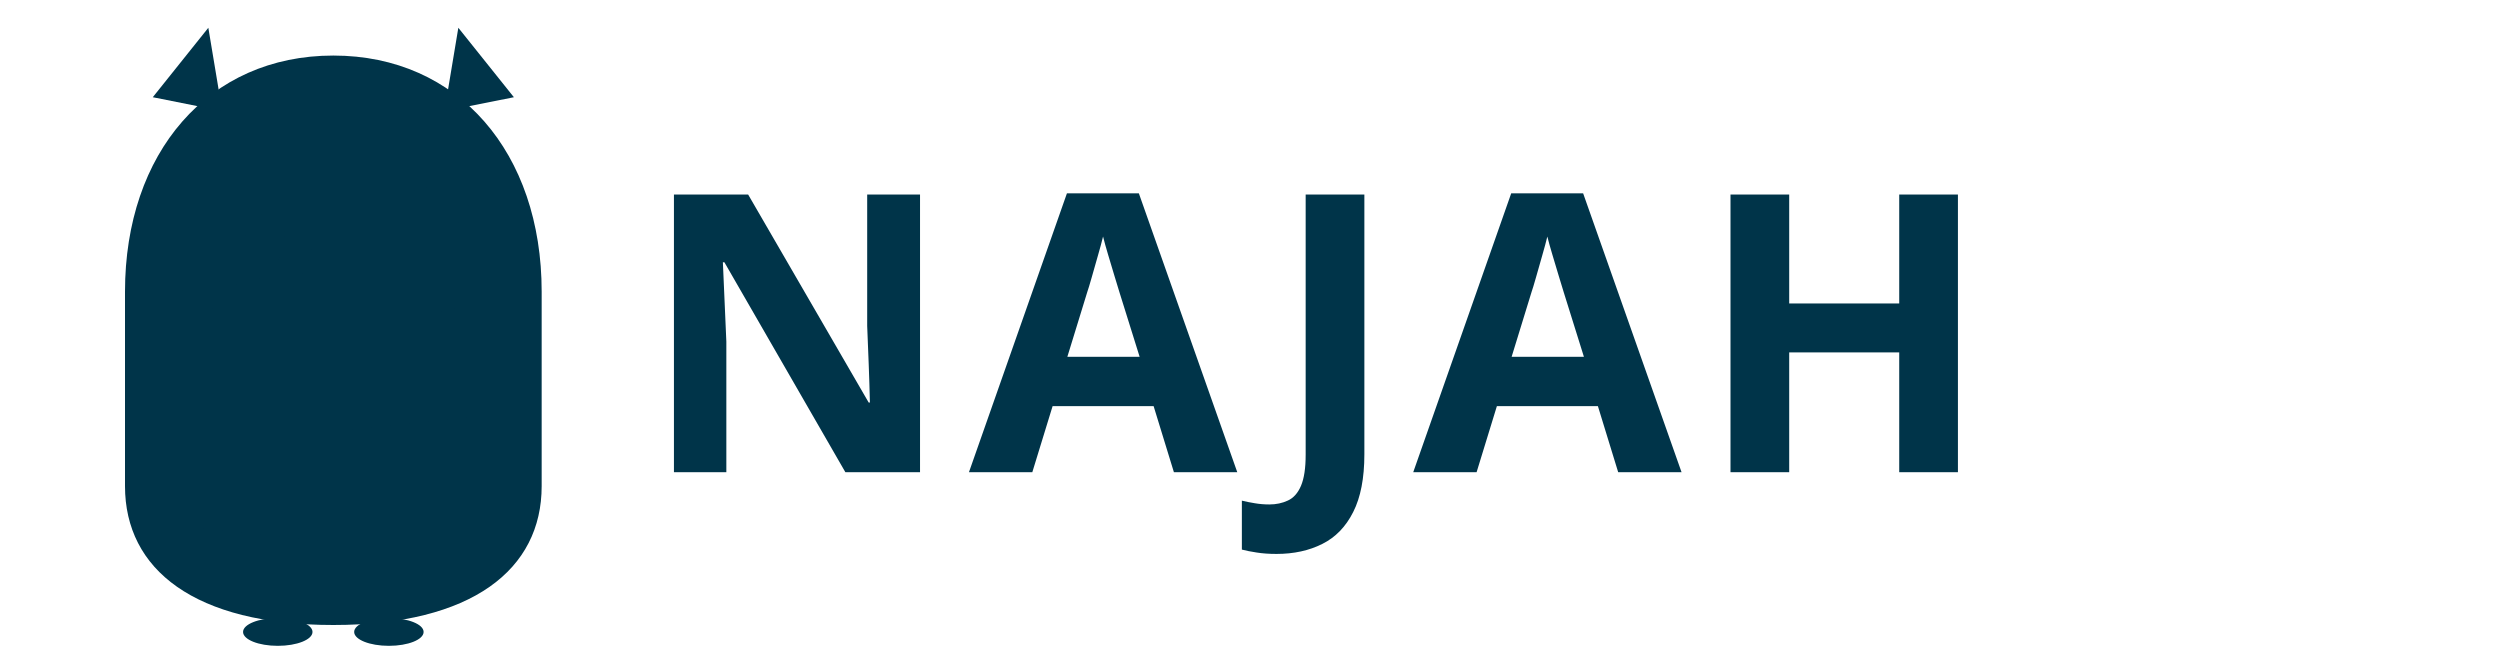
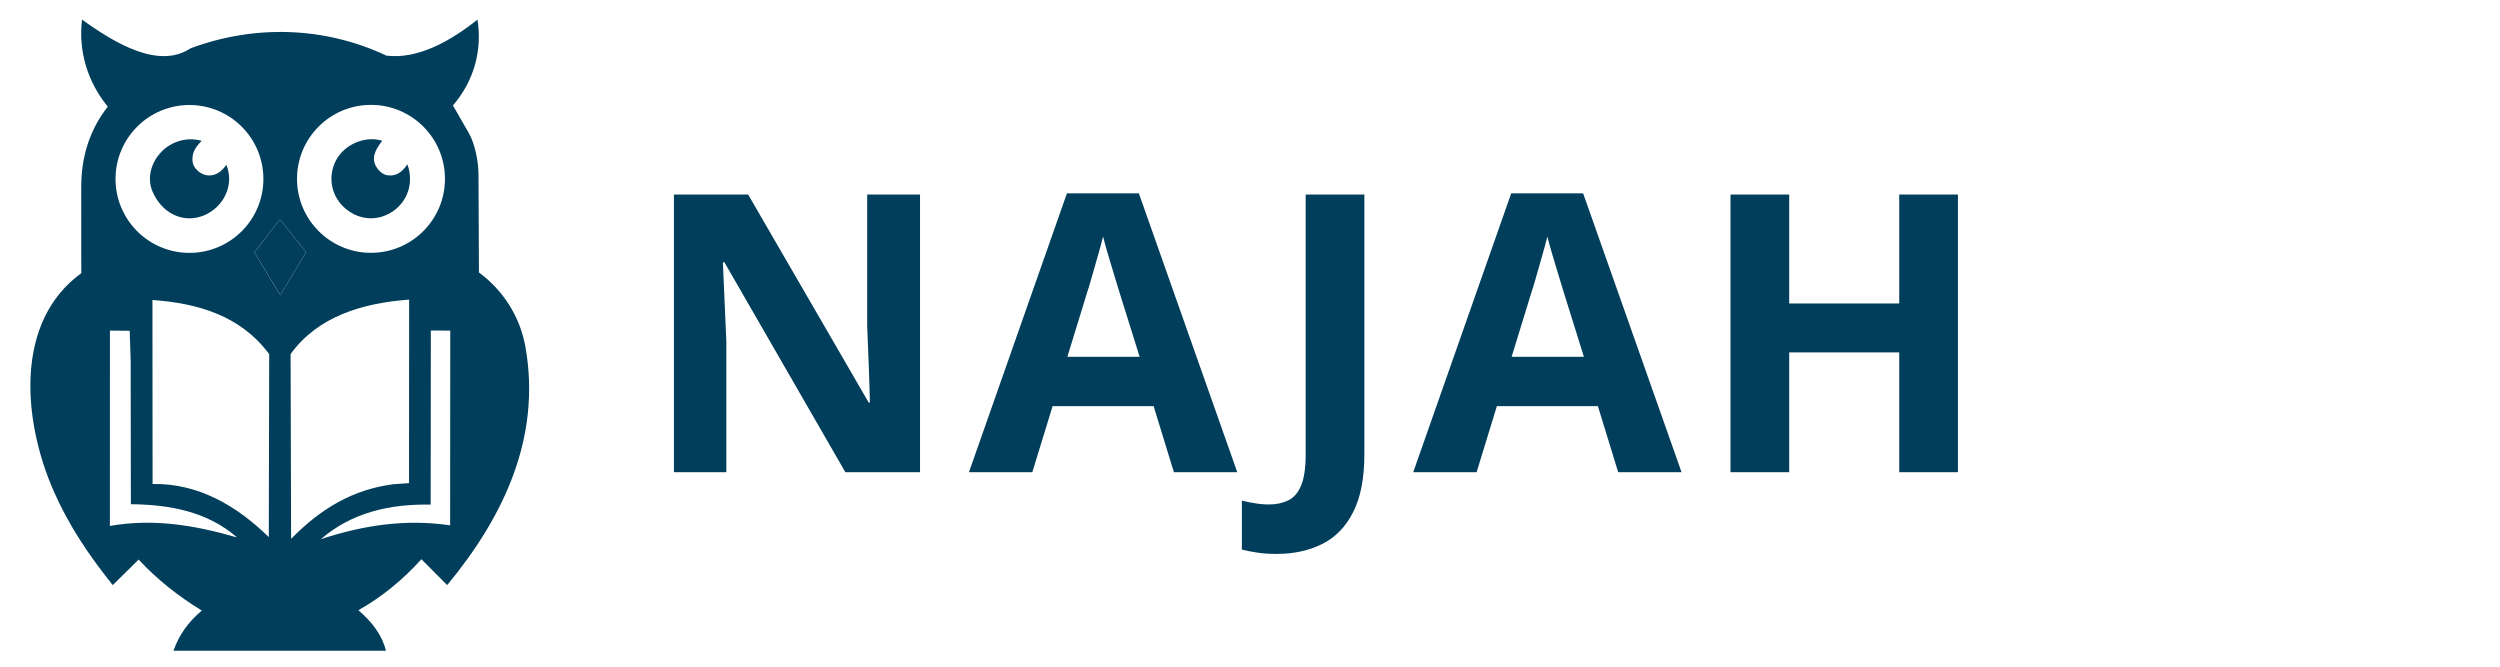
<svg xmlns="http://www.w3.org/2000/svg" viewBox="0 0 360 96" role="img" aria-label="NAJAH">
-   <g transform="translate(0,0)">
-     <path d="M48 8 C 30 8 18 22 18 42 V 70 C 18 82 28 90 48 90 C 68 90 78 82 78 70 V 42 C 78 22 66 8 48 8 Z" fill="#003449" />
-     <path d="M22 14 L 30 4 L 32 16 Z" fill="#003449" />
-     <path d="M74 14 L 66 4 L 64 16 Z" fill="#003449" />
-     <circle cx="34" cy="34" r="11" fill="#003449" />
-     <circle cx="62" cy="34" r="11" fill="#003449" />
-     <circle cx="34" cy="34" r="7" fill="#003449" />
-     <circle cx="62" cy="34" r="7" fill="#003449" />
-     <circle cx="36" cy="32" r="2" fill="#003449" />
-     <circle cx="64" cy="32" r="2" fill="#003449" />
-     <path d="M48 42 L 52 47 L 48 52 L 44 47 Z" fill="#003449" />
-     <path d="M28 60 L 28 76 L 47 78 L 47 62 Z" fill="#003449" />
-     <path d="M68 60 L 68 76 L 49 78 L 49 62 Z" fill="#003449" />
-     <line x1="48" y1="62" x2="48" y2="78" stroke="#003449" stroke-width="1" />
-     <ellipse cx="40" cy="91" rx="5" ry="2" fill="#003449" />
-     <ellipse cx="56" cy="91" rx="5" ry="2" fill="#003449" />
-   </g>
-   <text x="92" y="68" font-family="Mulish, system-ui, sans-serif" font-weight="900" font-size="56" letter-spacing="2" fill="#003449">NAJAH</text>
+   <svg x="0" y="0" width="80" height="96" viewBox="95 215 301 360" preserveAspectRatio="xMidYMid meet">
+     <path fill="#013e5b" d="M379.71,402.49c-2.92-16.54-12.03-30.7-25.22-40.48l-.24-52.87c-.03-7.24-1.86-16.74-5.28-22.71l-8.56-14.89c11.29-13.18,15.97-29.6,13.29-46.53-14.56,11.64-32.37,21.64-49.35,19.53-33.57-15.83-71.66-16.86-106.18-3.92-17.17,11.33-40.65-2.56-58.72-15.61-2.06,16.72,2.8,33.59,13.96,47.18-9.88,12.46-14.42,27.43-14.4,43.56l.03,46.67c-35.99,26.01-31.97,79.09-15.02,117.9,8.15,18.67,19.06,34.81,32.07,51.09l14.03-13.84c9.97,10.76,21.19,19.63,34.22,27.64-7.22,6.05-12.43,13.24-15.33,21.74l115.13.03c-2.25-8.77-7.55-15.52-14.95-21.98,13.03-7.36,24.08-16.52,34.12-27.61l13.97,14.01c30.99-37.4,50.98-80.43,42.42-128.92ZM296,271.22c22.14,0,40.08,17.95,40.08,40.08s-17.95,40.08-40.08,40.08-40.08-17.95-40.08-40.08,17.95-40.08,40.08-40.08ZM197.64,271.29c22.12,0,40.07,17.95,40.07,40.07s-17.95,40.05-40.07,40.05-40.05-17.93-40.05-40.05,17.93-40.07,40.05-40.07ZM154.53,499.33l.03-105.81,10.71.1.53,16.31.1,77.66c20.94.19,41.44,3.92,57.55,18.01-23.53-6.84-45.52-10.3-68.93-6.27ZM240.63,505.4c-17.1-16.74-38.04-29.24-62.96-28.77l-.07-99.71c24.51,1.8,47.7,8.39,63.25,29.36l-.22,99.13ZM232.79,351.09l13.87-17.82,14.18,17.74-13.97,23.33-14.08-23.24ZM252.44,406.24c14.75-20.42,39-27.66,64.22-29.51l-.05,99.44-8.34.57c-21.97,2.82-39.33,13.08-55.55,29.6l-.28-100.09ZM338.88,499.02c-24.1-3.49-46.72-.15-70.01,7.49,16.35-14.11,36.66-19.17,59.47-18.7l.09-94.33,10.52.03-.07,105.5Z" />
+     <polygon fill="#013e5b" points="260.84 351.01 246.87 374.33 232.79 351.09 246.66 333.27 260.84 351.01" />
+     <path fill="#013e5b" d="M302.11,290.69c-3.04,3.81-5.06,7.53-4.39,11.15.63,3.4,3.89,6.99,6.97,7.49,4.75.77,8.03-1.48,11.03-5.89,3.73,10.15-.04,20.21-8.03,25.57-8.51,5.72-19.04,4.64-26.59-2.56-6.67-6.36-8.67-16.52-3.93-25.41,4.36-8.17,15.55-13.37,24.94-10.35Z" />
+     <path fill="#013e5b" d="M217.64,303.66c4.67,11.51-1.97,23.31-12.28,27.5-11.2,4.54-22.73-1.29-27.73-13-3.21-7.52-.6-15.9,4.83-21.51s13.85-8.25,21.82-5.94c-3.78,3.77-5.47,6.95-4.92,11.43.39,3.16,3.84,6.53,7.4,7.17,4.31.78,8.09-1.47,10.9-5.65Z" />
+   </svg>
+   <text x="92" y="68" font-family="Mulish, system-ui, sans-serif" font-weight="900" font-size="56" letter-spacing="2" fill="#013e5b">NAJAH</text>
</svg>
